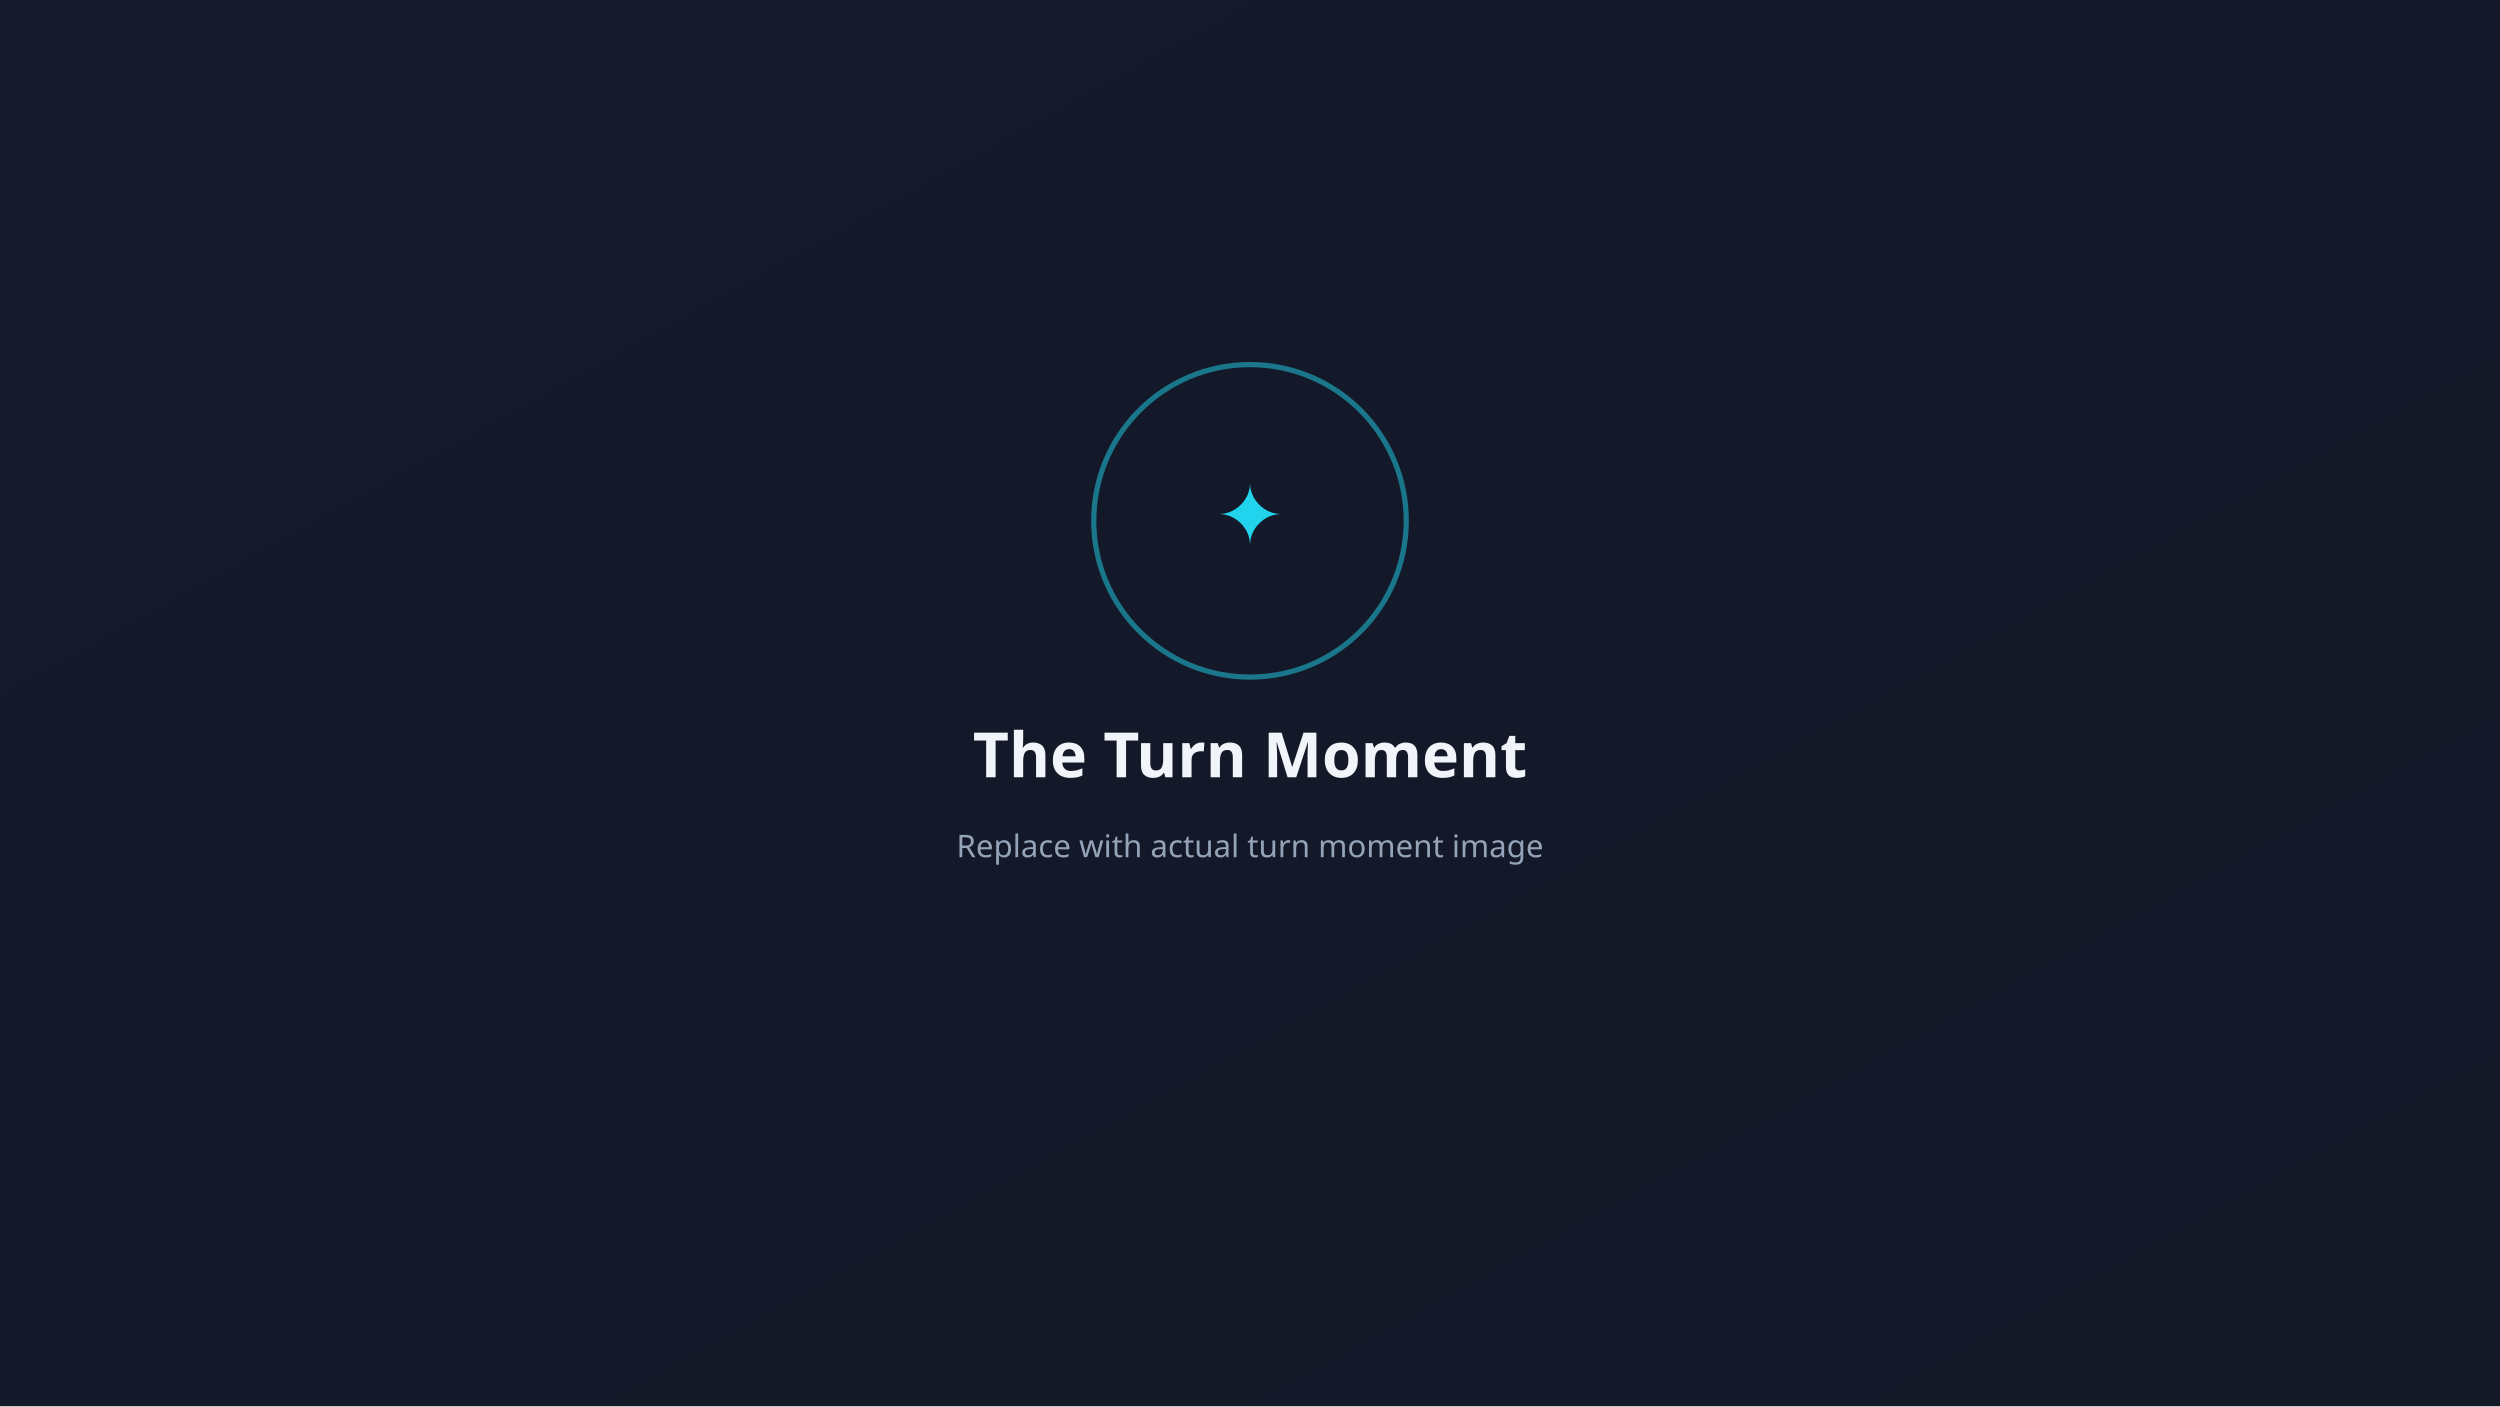
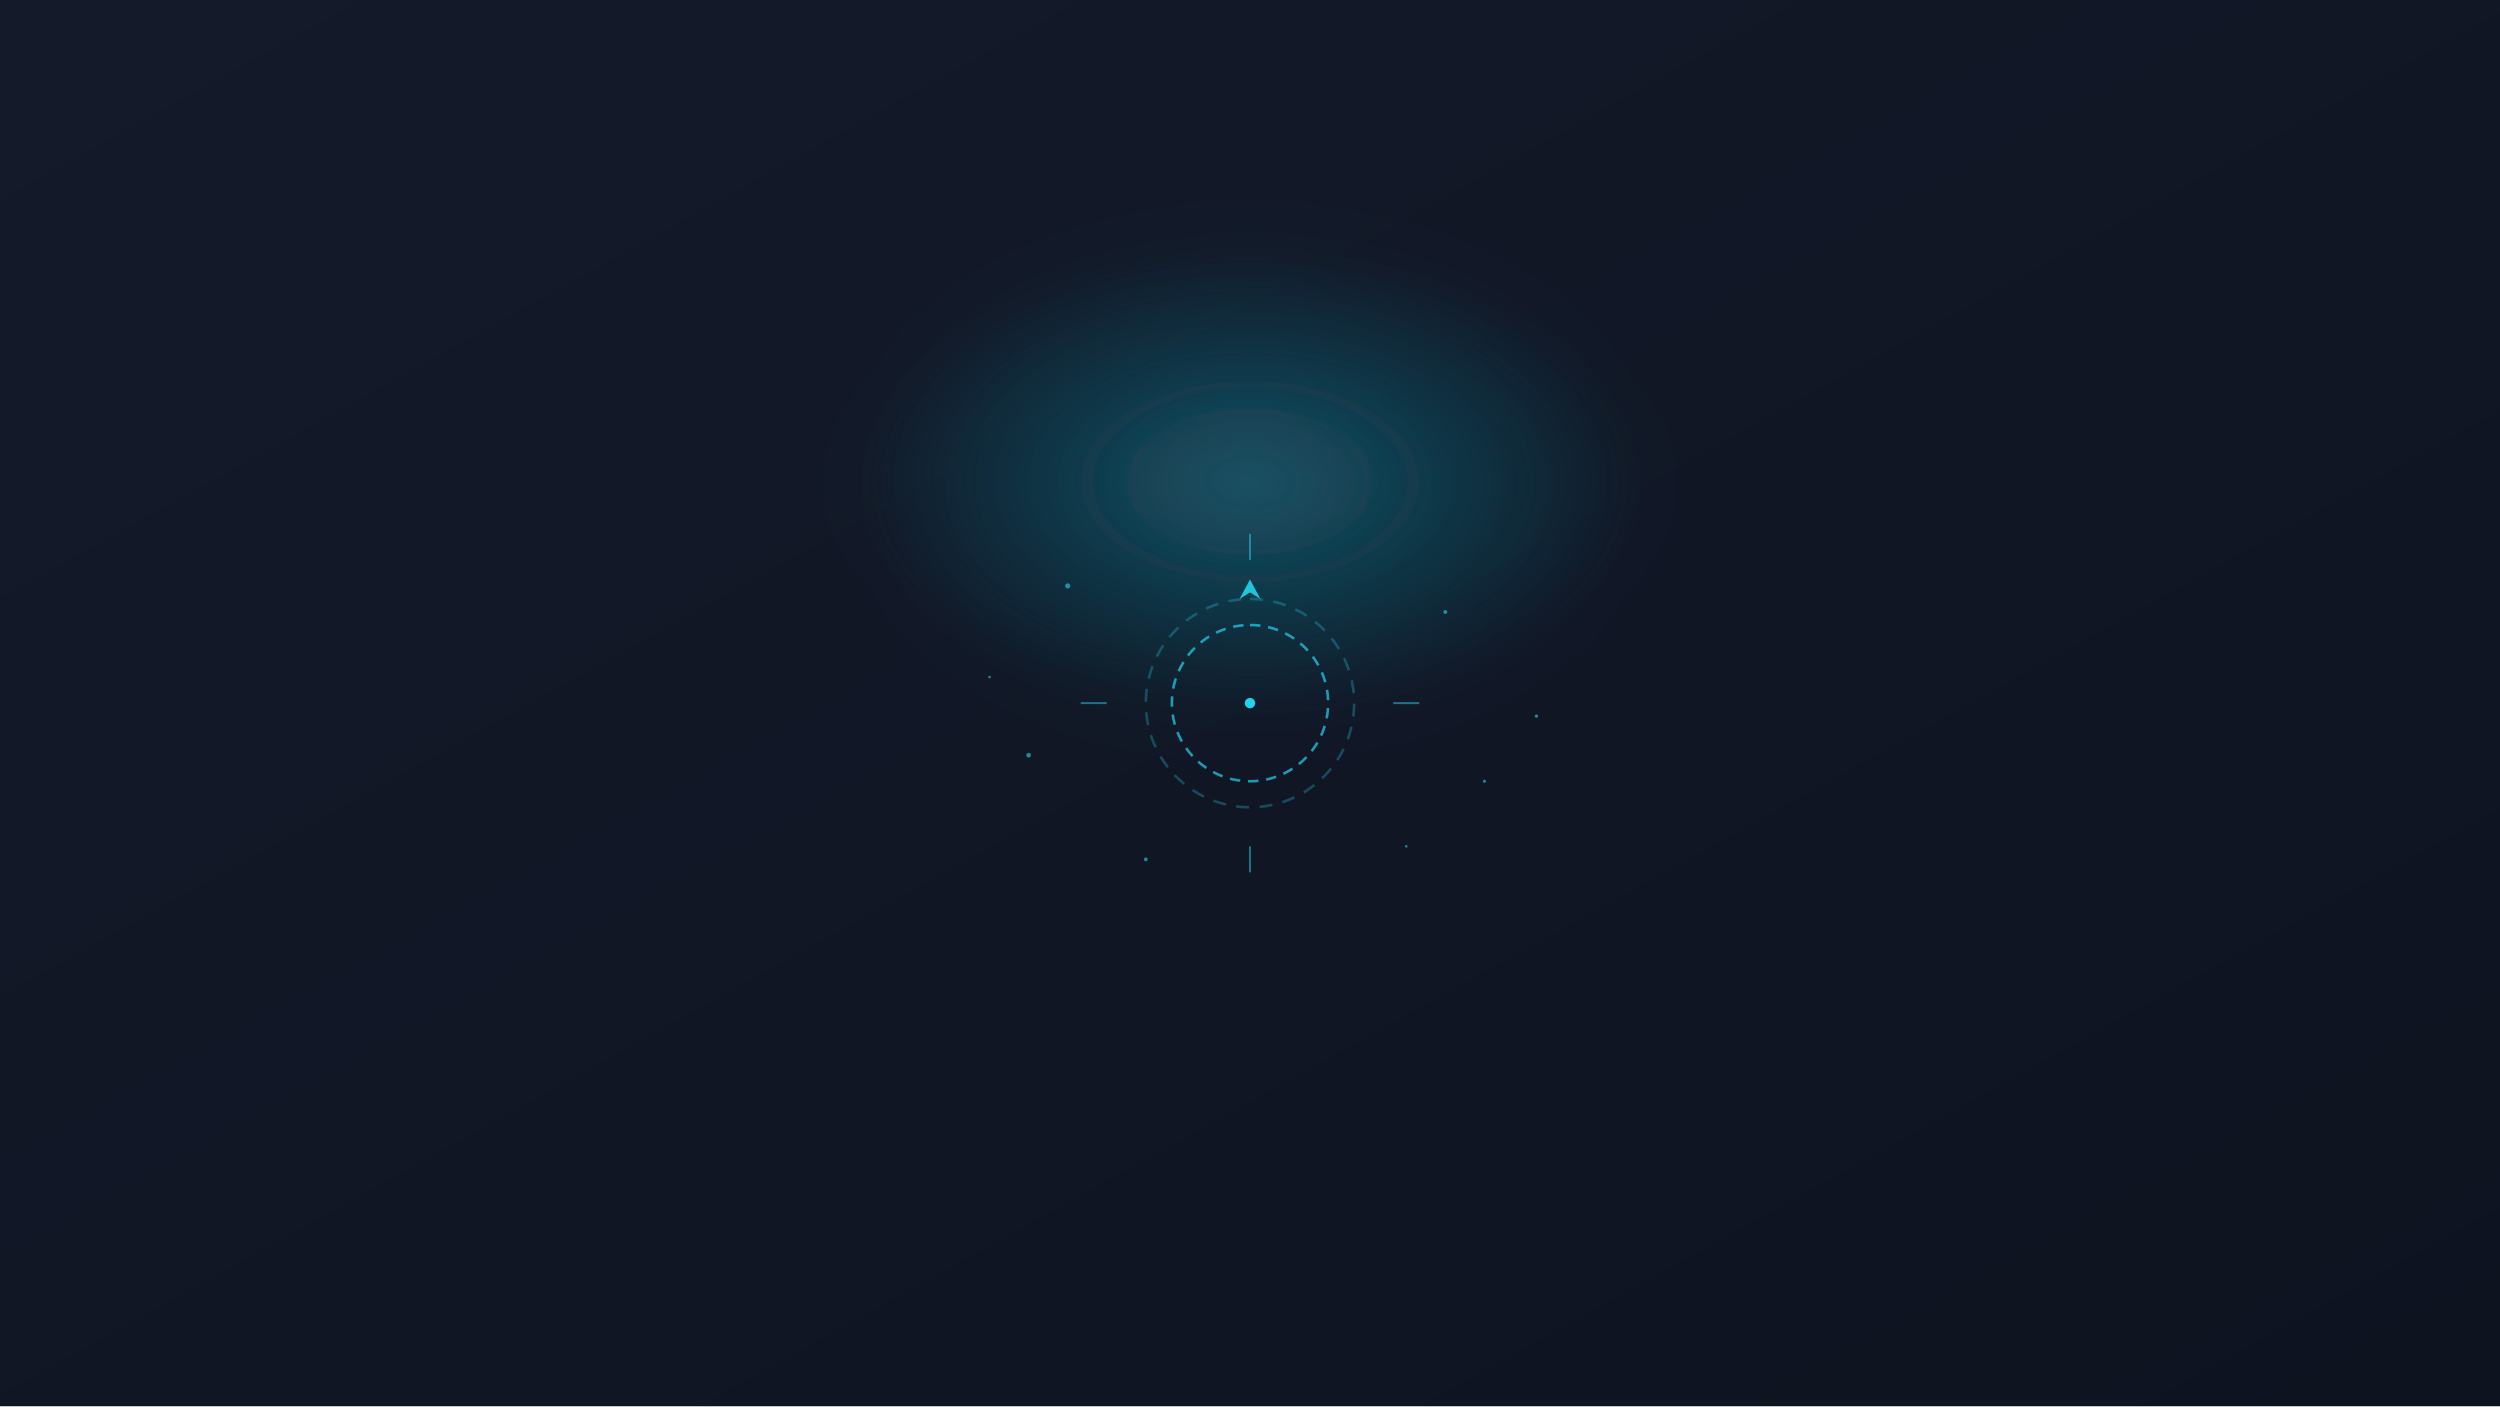
<svg xmlns="http://www.w3.org/2000/svg" viewBox="0 0 1920 1080" width="1920" height="1080">
  <defs>
    <linearGradient id="bg" x1="0%" y1="0%" x2="100%" y2="100%">
-       <stop offset="0%" style="stop-color:#141a2a;stop-opacity:1" />
-       <stop offset="100%" style="stop-color:#121826;stop-opacity:1" />
+       <stop offset="0%" stop-color="#141a2a" />
+       <stop offset="100%" stop-color="#0e1320" />
    </linearGradient>
+     <radialGradient id="turnGlow" cx="50%" cy="40%" r="50%">
+       <stop offset="0%" stop-color="#22d3ee" stop-opacity="0.18" />
+       <stop offset="60%" stop-color="#22d3ee" stop-opacity="0" />
+     </radialGradient>
+     <filter id="turnBloom">
+       <feGaussianBlur stdDeviation="40" result="blur" />
+       <feMerge>
+         <feMergeNode in="blur" />
+         <feMergeNode in="SourceGraphic" />
+       </feMerge>
+     </filter>
  </defs>
  <rect width="1920" height="1080" fill="url(#bg)" />
-   <circle cx="960" cy="400" r="120" fill="none" stroke="#22d3ee" stroke-width="4" opacity="0.5" />
-   <text x="960" y="400" font-family="system-ui, sans-serif" font-size="64" fill="#22d3ee" text-anchor="middle" dominant-baseline="middle">✦</text>
-   <text x="960" y="580" font-family="system-ui, sans-serif" font-size="48" fill="#f1f5f9" text-anchor="middle" dominant-baseline="middle" font-weight="600">The Turn Moment</text>
-   <text x="960" y="650" font-family="system-ui, sans-serif" font-size="24" fill="#94a3b8" text-anchor="middle" dominant-baseline="middle">Replace with actual turn moment image</text>
+   <ellipse cx="960" cy="430" rx="500" ry="300" fill="url(#turnGlow)" filter="url(#turnBloom)" />
+   <g transform="translate(960, 540)">
+     <circle r="4" fill="#22d3ee" />
+     <g stroke="#22d3ee" stroke-width="2" fill="none" opacity="0.7">
+       <path d="M0,-60 A60,60 0 1,1 0,60 A60,60 0 1,1 0,-60" stroke-dasharray="8,6" />
+       <path d="M0,-80 A80,80 0 1,1 0,80 A80,80 0 1,1 0,-80" stroke-dasharray="10,8" opacity="0.4" />
+     </g>
+     <polygon points="0,-95 -8,-80 0,-85 8,-80" fill="#22d3ee" opacity="0.9" />
+     <g stroke="#22d3ee" stroke-width="1.5" opacity="0.5" fill="none">
+       <line x1="0" y1="-110" x2="0" y2="-130" />
+       <line x1="0" y1="110" x2="0" y2="130" />
+       <line x1="-110" y1="0" x2="-130" y2="0" />
+       <line x1="110" y1="0" x2="130" y2="0" />
+     </g>
+     <g fill="#22d3ee" opacity="0.6">
+       <circle cx="-140" cy="-90" r="2" />
+       <circle cx="150" cy="-70" r="1.5" />
+       <circle cx="-170" cy="40" r="1.8" />
+       <circle cx="180" cy="60" r="1.2" />
+       <circle cx="-80" cy="120" r="1.5" />
+       <circle cx="120" cy="110" r="1" />
+       <circle cx="-200" cy="-20" r="1" />
+       <circle cx="220" cy="10" r="1.3" />
+     </g>
+   </g>
</svg>
